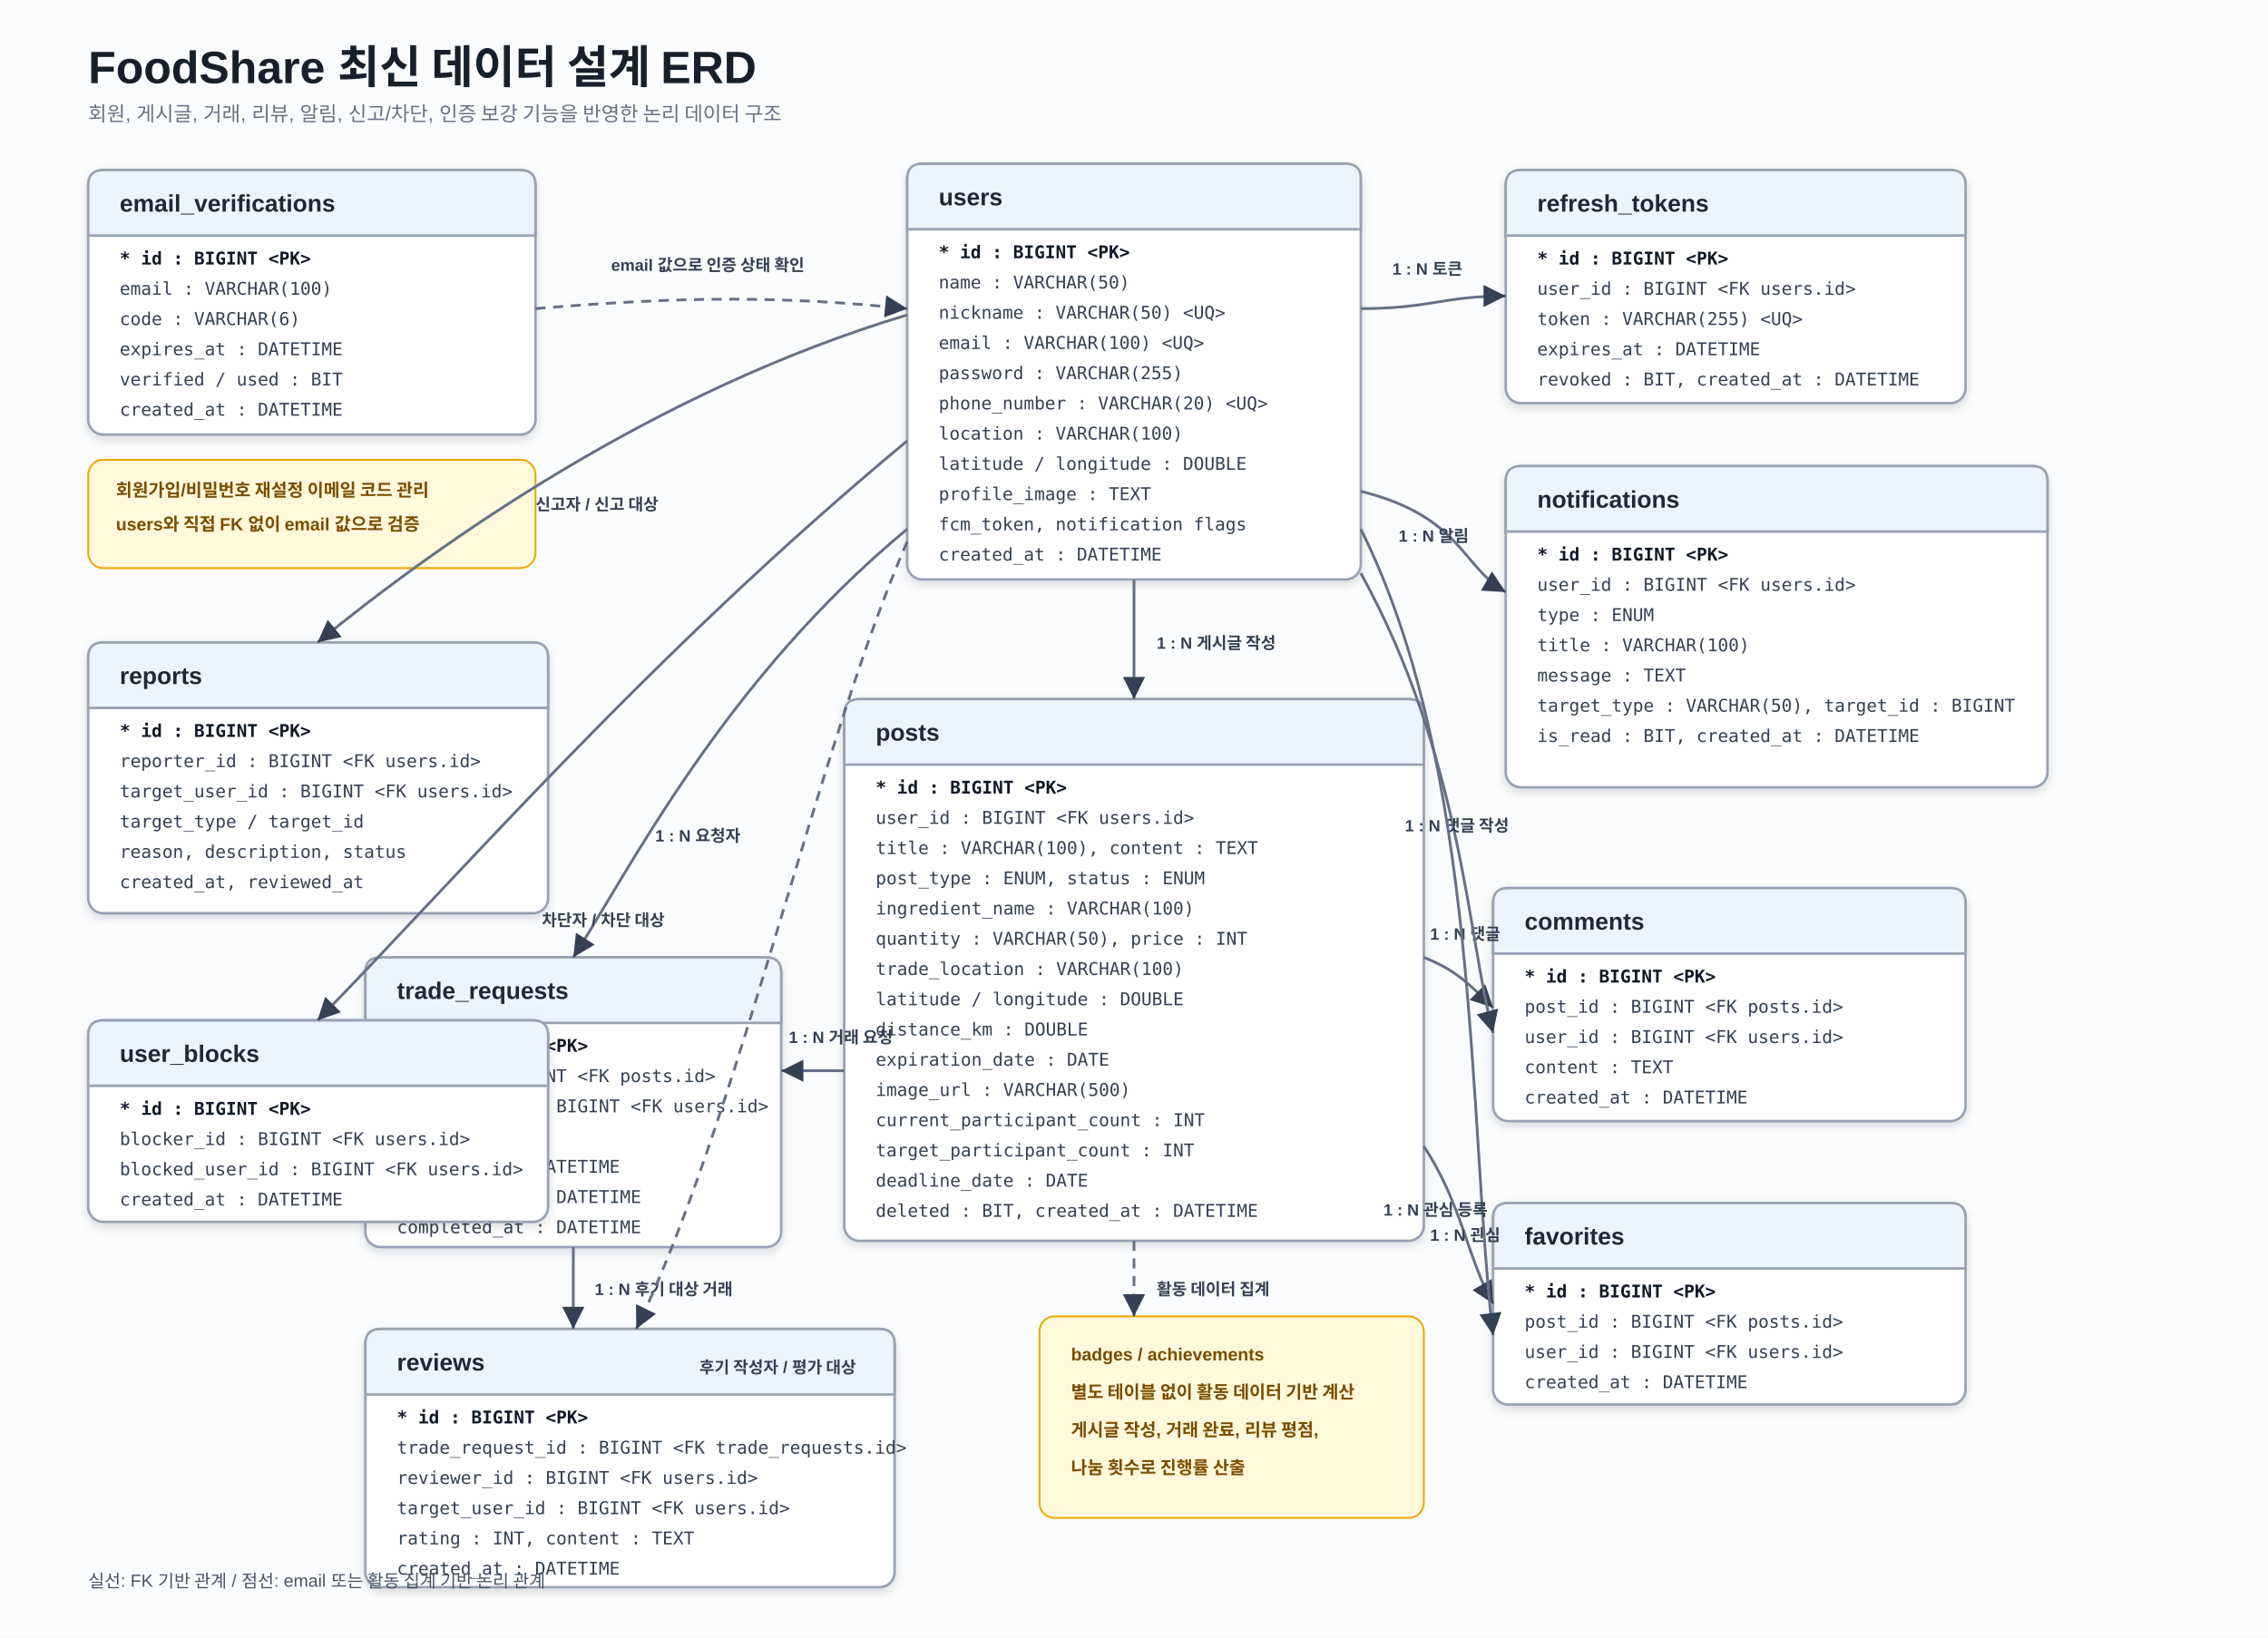
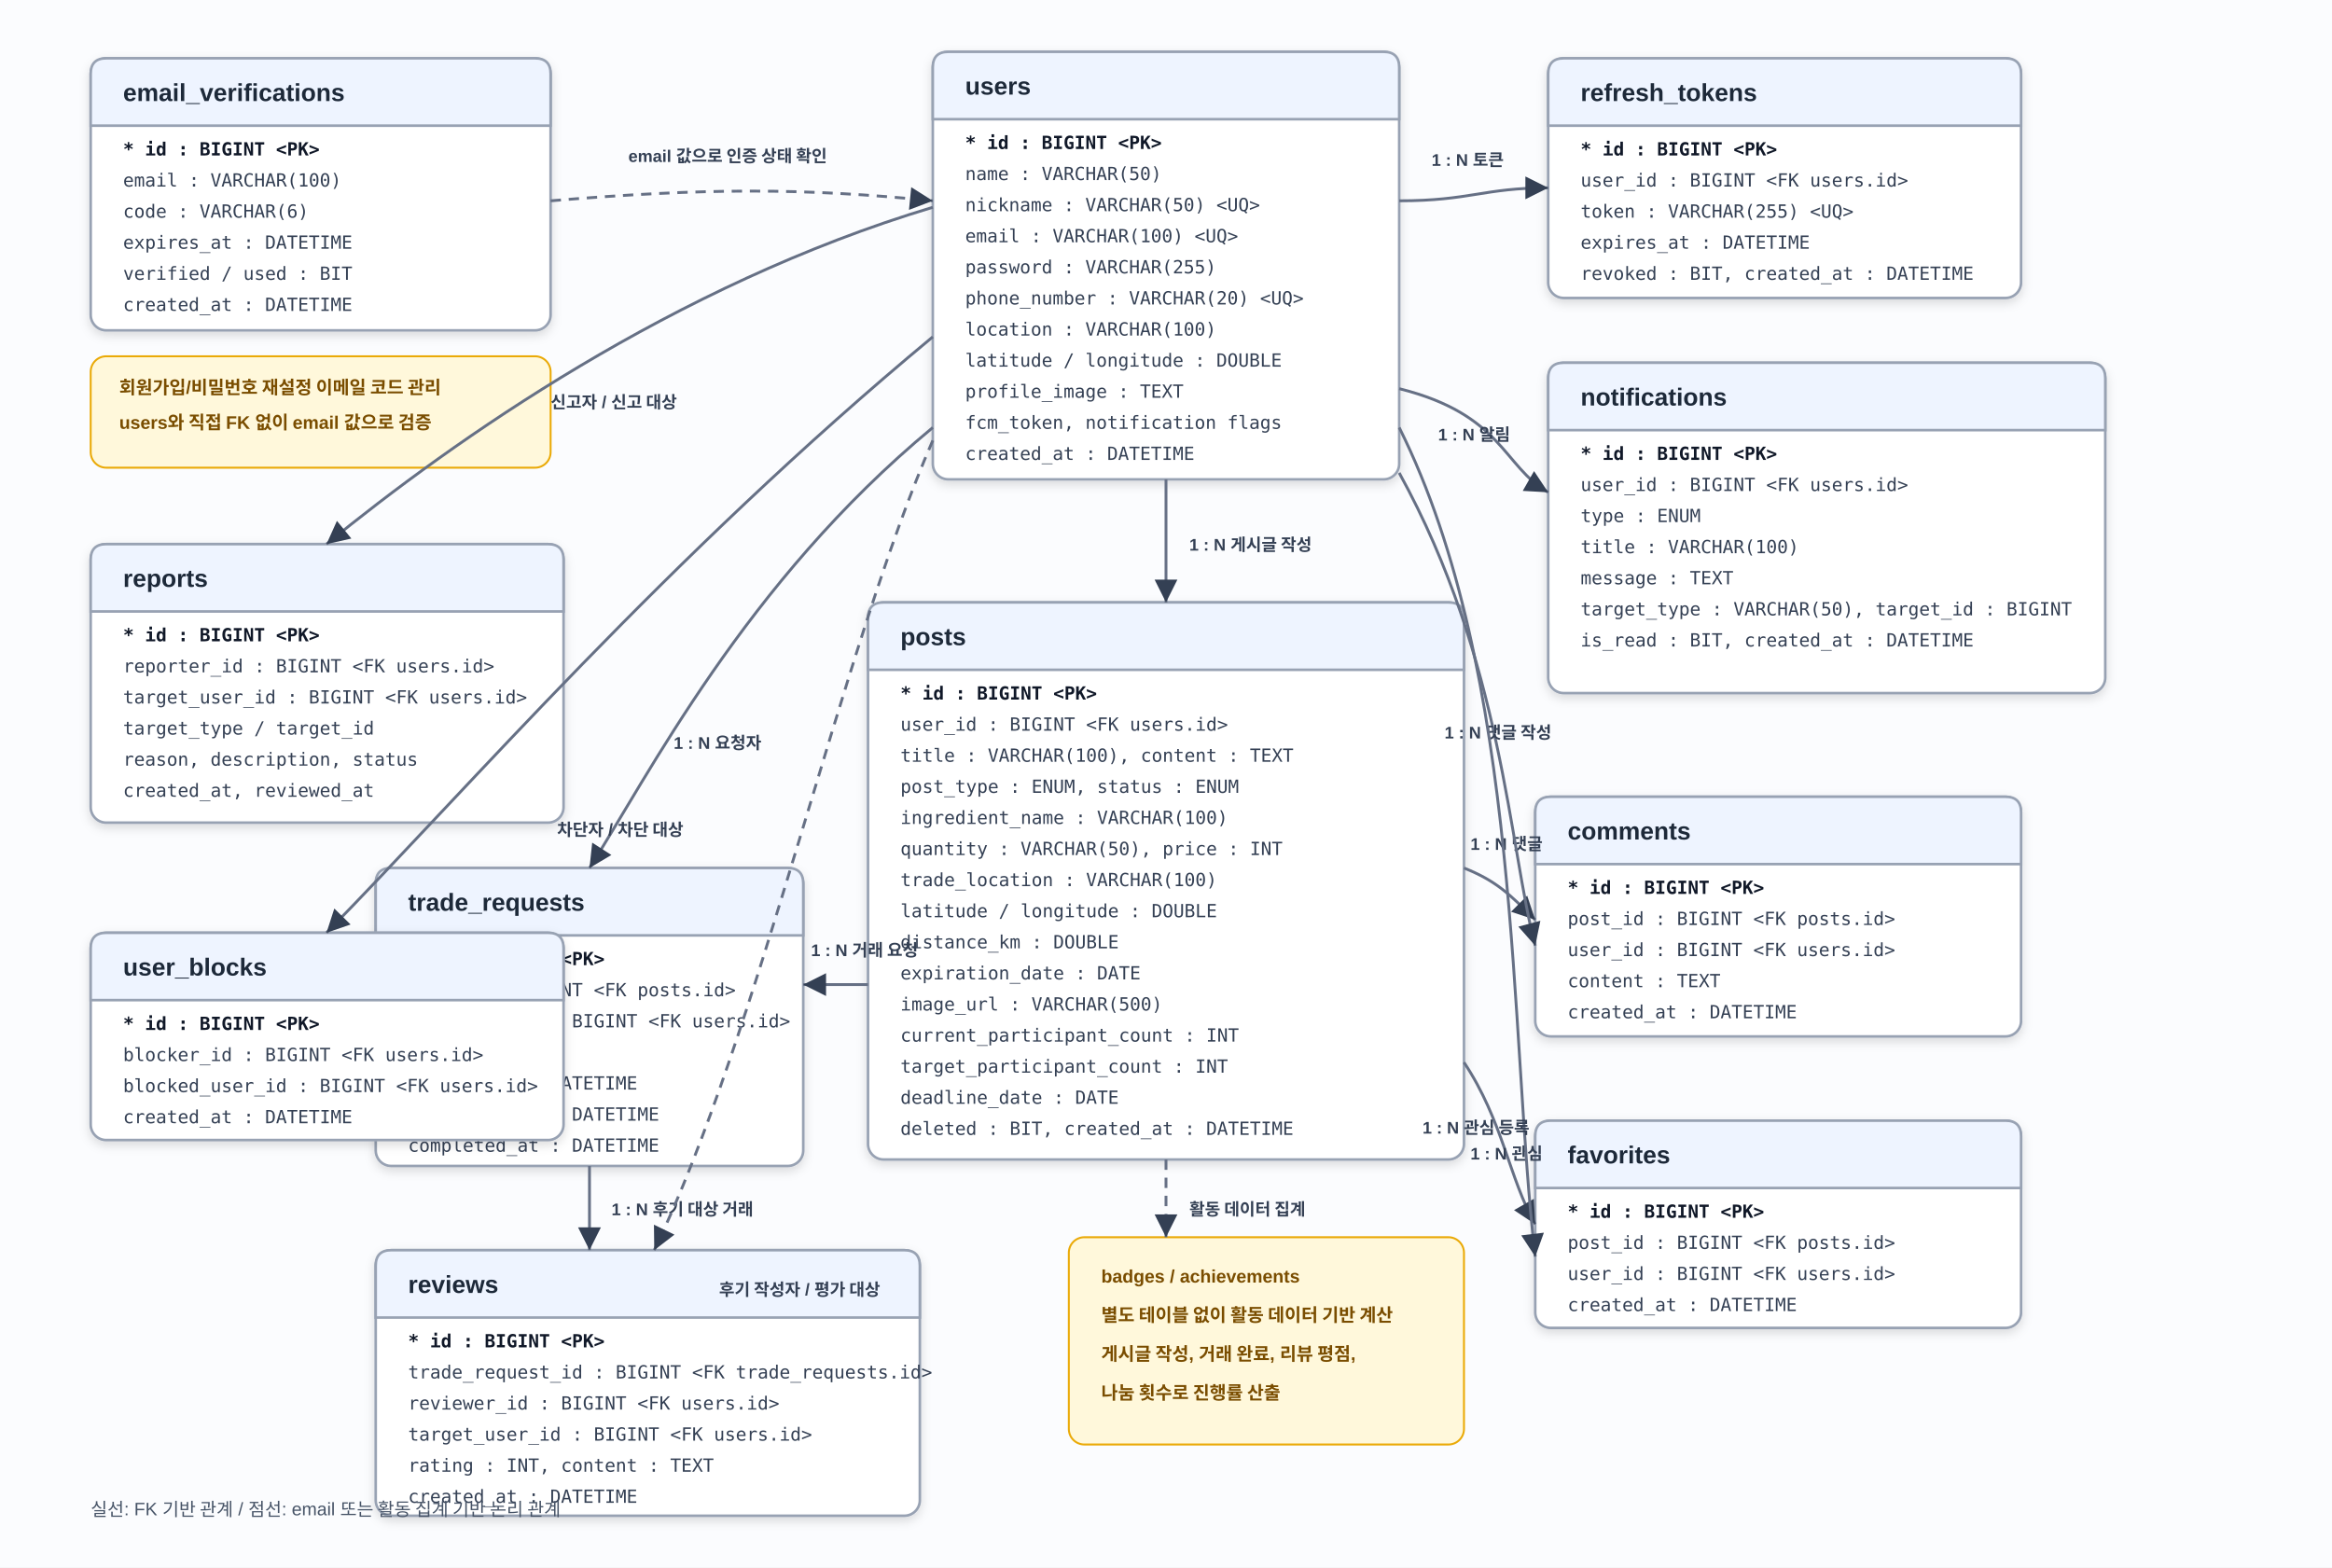
- <svg xmlns="http://www.w3.org/2000/svg" width="1800" height="1300" viewBox="0 0 1800 1300">
+ <svg xmlns="http://www.w3.org/2000/svg" width="1800" height="1210" viewBox="0 90 1800 1210">
  <defs>
    <marker id="arrow" markerWidth="10" markerHeight="10" refX="9" refY="5" orient="auto" markerUnits="strokeWidth">
      <path d="M1,1 L9,5 L1,9 Z" fill="#344054" />
    </marker>
    <filter id="shadow" x="-8%" y="-8%" width="116%" height="125%">
      <feDropShadow dx="0" dy="3" stdDeviation="4" flood-color="#000" flood-opacity="0.14" />
    </filter>
    <style>
      .bg { fill: #fbfcfe; }
      .title { font: 800 36px 'Segoe UI', 'Malgun Gothic', Arial, sans-serif; fill: #17202a; }
      .subtitle { font: 500 16px 'Segoe UI', 'Malgun Gothic', Arial, sans-serif; fill: #667085; }
      .entity { fill: #ffffff; stroke: #98a2b3; stroke-width: 2; rx: 12; filter: url(#shadow); }
      .head { fill: #eef4ff; stroke: #98a2b3; stroke-width: 2; rx: 12; }
      .headText { font: 800 19px 'Segoe UI', 'Malgun Gothic', Arial, sans-serif; fill: #1d2939; }
      .field { font: 500 14px 'Consolas', 'D2Coding', monospace; fill: #344054; }
      .pk { font: 800 14px 'Consolas', 'D2Coding', monospace; fill: #101828; }
      .note { fill: #fff8db; stroke: #eaaa08; stroke-width: 1.5; rx: 12; }
      .noteText { font: 600 14px 'Segoe UI', 'Malgun Gothic', Arial, sans-serif; fill: #7a4d00; }
      .rel { stroke: #667085; stroke-width: 2.2; fill: none; marker-end: url(#arrow); }
      .rel2 { stroke: #667085; stroke-width: 2.2; fill: none; stroke-dasharray: 8 6; marker-end: url(#arrow); }
      .label { font: 800 13px 'Segoe UI', 'Malgun Gothic', Arial, sans-serif; fill: #344054; }
      .legend { font: 500 14px 'Segoe UI', 'Malgun Gothic', Arial, sans-serif; fill: #475467; }
    </style>
  </defs>
  <rect class="bg" width="1800" height="1300" />
-   <text x="70" y="66" class="title">FoodShare 최신 데이터 설계 ERD</text>
-   <text x="70" y="96" class="subtitle">회원, 게시글, 거래, 리뷰, 알림, 신고/차단, 인증 보강 기능을 반영한 논리 데이터 구조</text>
  <rect x="720" y="130" width="360" height="330" class="entity" />
  <path d="M720 142 Q720 130 732 130 H1068 Q1080 130 1080 142 V182 H720 Z" class="head" />
  <text x="745" y="163" class="headText">users</text>
  <text x="745" y="205" class="pk">* id : BIGINT &lt;PK&gt;</text>
  <text x="745" y="229" class="field">name : VARCHAR(50)</text>
  <text x="745" y="253" class="field">nickname : VARCHAR(50) &lt;UQ&gt;</text>
  <text x="745" y="277" class="field">email : VARCHAR(100) &lt;UQ&gt;</text>
  <text x="745" y="301" class="field">password : VARCHAR(255)</text>
  <text x="745" y="325" class="field">phone_number : VARCHAR(20) &lt;UQ&gt;</text>
  <text x="745" y="349" class="field">location : VARCHAR(100)</text>
  <text x="745" y="373" class="field">latitude / longitude : DOUBLE</text>
  <text x="745" y="397" class="field">profile_image : TEXT</text>
  <text x="745" y="421" class="field">fcm_token, notification flags</text>
  <text x="745" y="445" class="field">created_at : DATETIME</text>
  <rect x="670" y="555" width="460" height="430" class="entity" />
  <path d="M670 567 Q670 555 682 555 H1118 Q1130 555 1130 567 V607 H670 Z" class="head" />
  <text x="695" y="588" class="headText">posts</text>
  <text x="695" y="630" class="pk">* id : BIGINT &lt;PK&gt;</text>
  <text x="695" y="654" class="field">user_id : BIGINT &lt;FK users.id&gt;</text>
  <text x="695" y="678" class="field">title : VARCHAR(100), content : TEXT</text>
  <text x="695" y="702" class="field">post_type : ENUM, status : ENUM</text>
  <text x="695" y="726" class="field">ingredient_name : VARCHAR(100)</text>
  <text x="695" y="750" class="field">quantity : VARCHAR(50), price : INT</text>
  <text x="695" y="774" class="field">trade_location : VARCHAR(100)</text>
  <text x="695" y="798" class="field">latitude / longitude : DOUBLE</text>
  <text x="695" y="822" class="field">distance_km : DOUBLE</text>
  <text x="695" y="846" class="field">expiration_date : DATE</text>
  <text x="695" y="870" class="field">image_url : VARCHAR(500)</text>
  <text x="695" y="894" class="field">current_participant_count : INT</text>
  <text x="695" y="918" class="field">target_participant_count : INT</text>
  <text x="695" y="942" class="field">deadline_date : DATE</text>
  <text x="695" y="966" class="field">deleted : BIT, created_at : DATETIME</text>
  <rect x="70" y="135" width="355" height="210" class="entity" />
  <path d="M70 147 Q70 135 82 135 H413 Q425 135 425 147 V187 H70 Z" class="head" />
  <text x="95" y="168" class="headText">email_verifications</text>
  <text x="95" y="210" class="pk">* id : BIGINT &lt;PK&gt;</text>
  <text x="95" y="234" class="field">email : VARCHAR(100)</text>
  <text x="95" y="258" class="field">code : VARCHAR(6)</text>
  <text x="95" y="282" class="field">expires_at : DATETIME</text>
  <text x="95" y="306" class="field">verified / used : BIT</text>
  <text x="95" y="330" class="field">created_at : DATETIME</text>
  <rect x="70" y="365" width="355" height="86" class="note" />
  <text x="92" y="394" class="noteText">회원가입/비밀번호 재설정 이메일 코드 관리</text>
  <text x="92" y="421" class="noteText">users와 직접 FK 없이 email 값으로 검증</text>
  <rect x="1195" y="135" width="365" height="185" class="entity" />
  <path d="M1195 147 Q1195 135 1207 135 H1548 Q1560 135 1560 147 V187 H1195 Z" class="head" />
  <text x="1220" y="168" class="headText">refresh_tokens</text>
  <text x="1220" y="210" class="pk">* id : BIGINT &lt;PK&gt;</text>
  <text x="1220" y="234" class="field">user_id : BIGINT &lt;FK users.id&gt;</text>
  <text x="1220" y="258" class="field">token : VARCHAR(255) &lt;UQ&gt;</text>
  <text x="1220" y="282" class="field">expires_at : DATETIME</text>
  <text x="1220" y="306" class="field">revoked : BIT, created_at : DATETIME</text>
  <rect x="1195" y="370" width="430" height="255" class="entity" />
  <path d="M1195 382 Q1195 370 1207 370 H1613 Q1625 370 1625 382 V422 H1195 Z" class="head" />
  <text x="1220" y="403" class="headText">notifications</text>
  <text x="1220" y="445" class="pk">* id : BIGINT &lt;PK&gt;</text>
  <text x="1220" y="469" class="field">user_id : BIGINT &lt;FK users.id&gt;</text>
  <text x="1220" y="493" class="field">type : ENUM</text>
  <text x="1220" y="517" class="field">title : VARCHAR(100)</text>
  <text x="1220" y="541" class="field">message : TEXT</text>
  <text x="1220" y="565" class="field">target_type : VARCHAR(50), target_id : BIGINT</text>
  <text x="1220" y="589" class="field">is_read : BIT, created_at : DATETIME</text>
  <rect x="1185" y="705" width="375" height="185" class="entity" />
  <path d="M1185 717 Q1185 705 1197 705 H1548 Q1560 705 1560 717 V757 H1185 Z" class="head" />
  <text x="1210" y="738" class="headText">comments</text>
  <text x="1210" y="780" class="pk">* id : BIGINT &lt;PK&gt;</text>
  <text x="1210" y="804" class="field">post_id : BIGINT &lt;FK posts.id&gt;</text>
  <text x="1210" y="828" class="field">user_id : BIGINT &lt;FK users.id&gt;</text>
  <text x="1210" y="852" class="field">content : TEXT</text>
  <text x="1210" y="876" class="field">created_at : DATETIME</text>
  <rect x="1185" y="955" width="375" height="160" class="entity" />
  <path d="M1185 967 Q1185 955 1197 955 H1548 Q1560 955 1560 967 V1007 H1185 Z" class="head" />
  <text x="1210" y="988" class="headText">favorites</text>
  <text x="1210" y="1030" class="pk">* id : BIGINT &lt;PK&gt;</text>
  <text x="1210" y="1054" class="field">post_id : BIGINT &lt;FK posts.id&gt;</text>
  <text x="1210" y="1078" class="field">user_id : BIGINT &lt;FK users.id&gt;</text>
  <text x="1210" y="1102" class="field">created_at : DATETIME</text>
  <rect x="290" y="760" width="330" height="230" class="entity" />
  <path d="M290 772 Q290 760 302 760 H608 Q620 760 620 772 V812 H290 Z" class="head" />
  <text x="315" y="793" class="headText">trade_requests</text>
  <text x="315" y="835" class="pk">* id : BIGINT &lt;PK&gt;</text>
  <text x="315" y="859" class="field">post_id : BIGINT &lt;FK posts.id&gt;</text>
  <text x="315" y="883" class="field">requester_id : BIGINT &lt;FK users.id&gt;</text>
  <text x="315" y="907" class="field">status : ENUM</text>
  <text x="315" y="931" class="field">created_at : DATETIME</text>
  <text x="315" y="955" class="field">responded_at : DATETIME</text>
  <text x="315" y="979" class="field">completed_at : DATETIME</text>
  <rect x="290" y="1055" width="420" height="205" class="entity" />
  <path d="M290 1067 Q290 1055 302 1055 H698 Q710 1055 710 1067 V1107 H290 Z" class="head" />
  <text x="315" y="1088" class="headText">reviews</text>
  <text x="315" y="1130" class="pk">* id : BIGINT &lt;PK&gt;</text>
  <text x="315" y="1154" class="field">trade_request_id : BIGINT &lt;FK trade_requests.id&gt;</text>
  <text x="315" y="1178" class="field">reviewer_id : BIGINT &lt;FK users.id&gt;</text>
  <text x="315" y="1202" class="field">target_user_id : BIGINT &lt;FK users.id&gt;</text>
  <text x="315" y="1226" class="field">rating : INT, content : TEXT</text>
  <text x="315" y="1250" class="field">created_at : DATETIME</text>
  <rect x="70" y="510" width="365" height="215" class="entity" />
  <path d="M70 522 Q70 510 82 510 H423 Q435 510 435 522 V562 H70 Z" class="head" />
  <text x="95" y="543" class="headText">reports</text>
  <text x="95" y="585" class="pk">* id : BIGINT &lt;PK&gt;</text>
  <text x="95" y="609" class="field">reporter_id : BIGINT &lt;FK users.id&gt;</text>
  <text x="95" y="633" class="field">target_user_id : BIGINT &lt;FK users.id&gt;</text>
  <text x="95" y="657" class="field">target_type / target_id</text>
  <text x="95" y="681" class="field">reason, description, status</text>
  <text x="95" y="705" class="field">created_at, reviewed_at</text>
  <rect x="70" y="810" width="365" height="160" class="entity" />
  <path d="M70 822 Q70 810 82 810 H423 Q435 810 435 822 V862 H70 Z" class="head" />
  <text x="95" y="843" class="headText">user_blocks</text>
  <text x="95" y="885" class="pk">* id : BIGINT &lt;PK&gt;</text>
  <text x="95" y="909" class="field">blocker_id : BIGINT &lt;FK users.id&gt;</text>
  <text x="95" y="933" class="field">blocked_user_id : BIGINT &lt;FK users.id&gt;</text>
  <text x="95" y="957" class="field">created_at : DATETIME</text>
  <rect x="825" y="1045" width="305" height="160" class="note" />
  <text x="850" y="1080" class="noteText">badges / achievements</text>
  <text x="850" y="1110" class="noteText">별도 테이블 없이 활동 데이터 기반 계산</text>
  <text x="850" y="1140" class="noteText">게시글 작성, 거래 완료, 리뷰 평점,</text>
  <text x="850" y="1170" class="noteText">나눔 횟수로 진행률 산출</text>
  <path d="M900 460 L900 555" class="rel" />
  <text x="918" y="515" class="label">1 : N 게시글 작성</text>
  <path d="M1080 245 C1135 245 1145 235 1195 235" class="rel" />
  <text x="1105" y="218" class="label">1 : N 토큰</text>
  <path d="M1080 390 C1160 410 1160 450 1195 470" class="rel" />
  <text x="1110" y="430" class="label">1 : N 알림</text>
  <path d="M1130 760 C1155 770 1165 780 1185 800" class="rel" />
  <text x="1135" y="746" class="label">1 : N 댓글</text>
  <path d="M1080 455 C1160 600 1165 745 1185 820" class="rel" />
  <text x="1115" y="660" class="label">1 : N 댓글 작성</text>
  <path d="M1130 910 C1160 955 1165 1000 1185 1035" class="rel" />
  <text x="1135" y="985" class="label">1 : N 관심</text>
  <path d="M1080 420 C1175 610 1165 890 1185 1060" class="rel" />
  <text x="1098" y="965" class="label">1 : N 관심 등록</text>
  <path d="M670 850 C650 850 640 850 620 850" class="rel" />
  <text x="626" y="828" class="label">1 : N 거래 요청</text>
  <path d="M720 420 C575 540 500 690 455 760" class="rel" />
  <text x="520" y="668" class="label">1 : N 요청자</text>
  <path d="M455 990 C455 1015 455 1030 455 1055" class="rel" />
  <text x="472" y="1028" class="label">1 : N 후기 대상 거래</text>
  <path d="M720 250 C520 310 350 430 252 510" class="rel" />
  <text x="425" y="405" class="label">신고자 / 신고 대상</text>
  <path d="M720 350 C515 520 360 700 252 810" class="rel" />
  <text x="430" y="735" class="label">차단자 / 차단 대상</text>
  <path d="M720 430 C650 590 585 890 505 1055" class="rel2" />
  <text x="555" y="1090" class="label">후기 작성자 / 평가 대상</text>
  <path d="M425 245 C545 235 620 235 720 245" class="rel2" />
  <text x="485" y="215" class="label">email 값으로 인증 상태 확인</text>
  <path d="M900 985 C900 1010 900 1025 900 1045" class="rel2" />
  <text x="918" y="1028" class="label">활동 데이터 집계</text>
  <text x="70" y="1260" class="legend">실선: FK 기반 관계 / 점선: email 또는 활동 집계 기반 논리 관계</text>
</svg>
